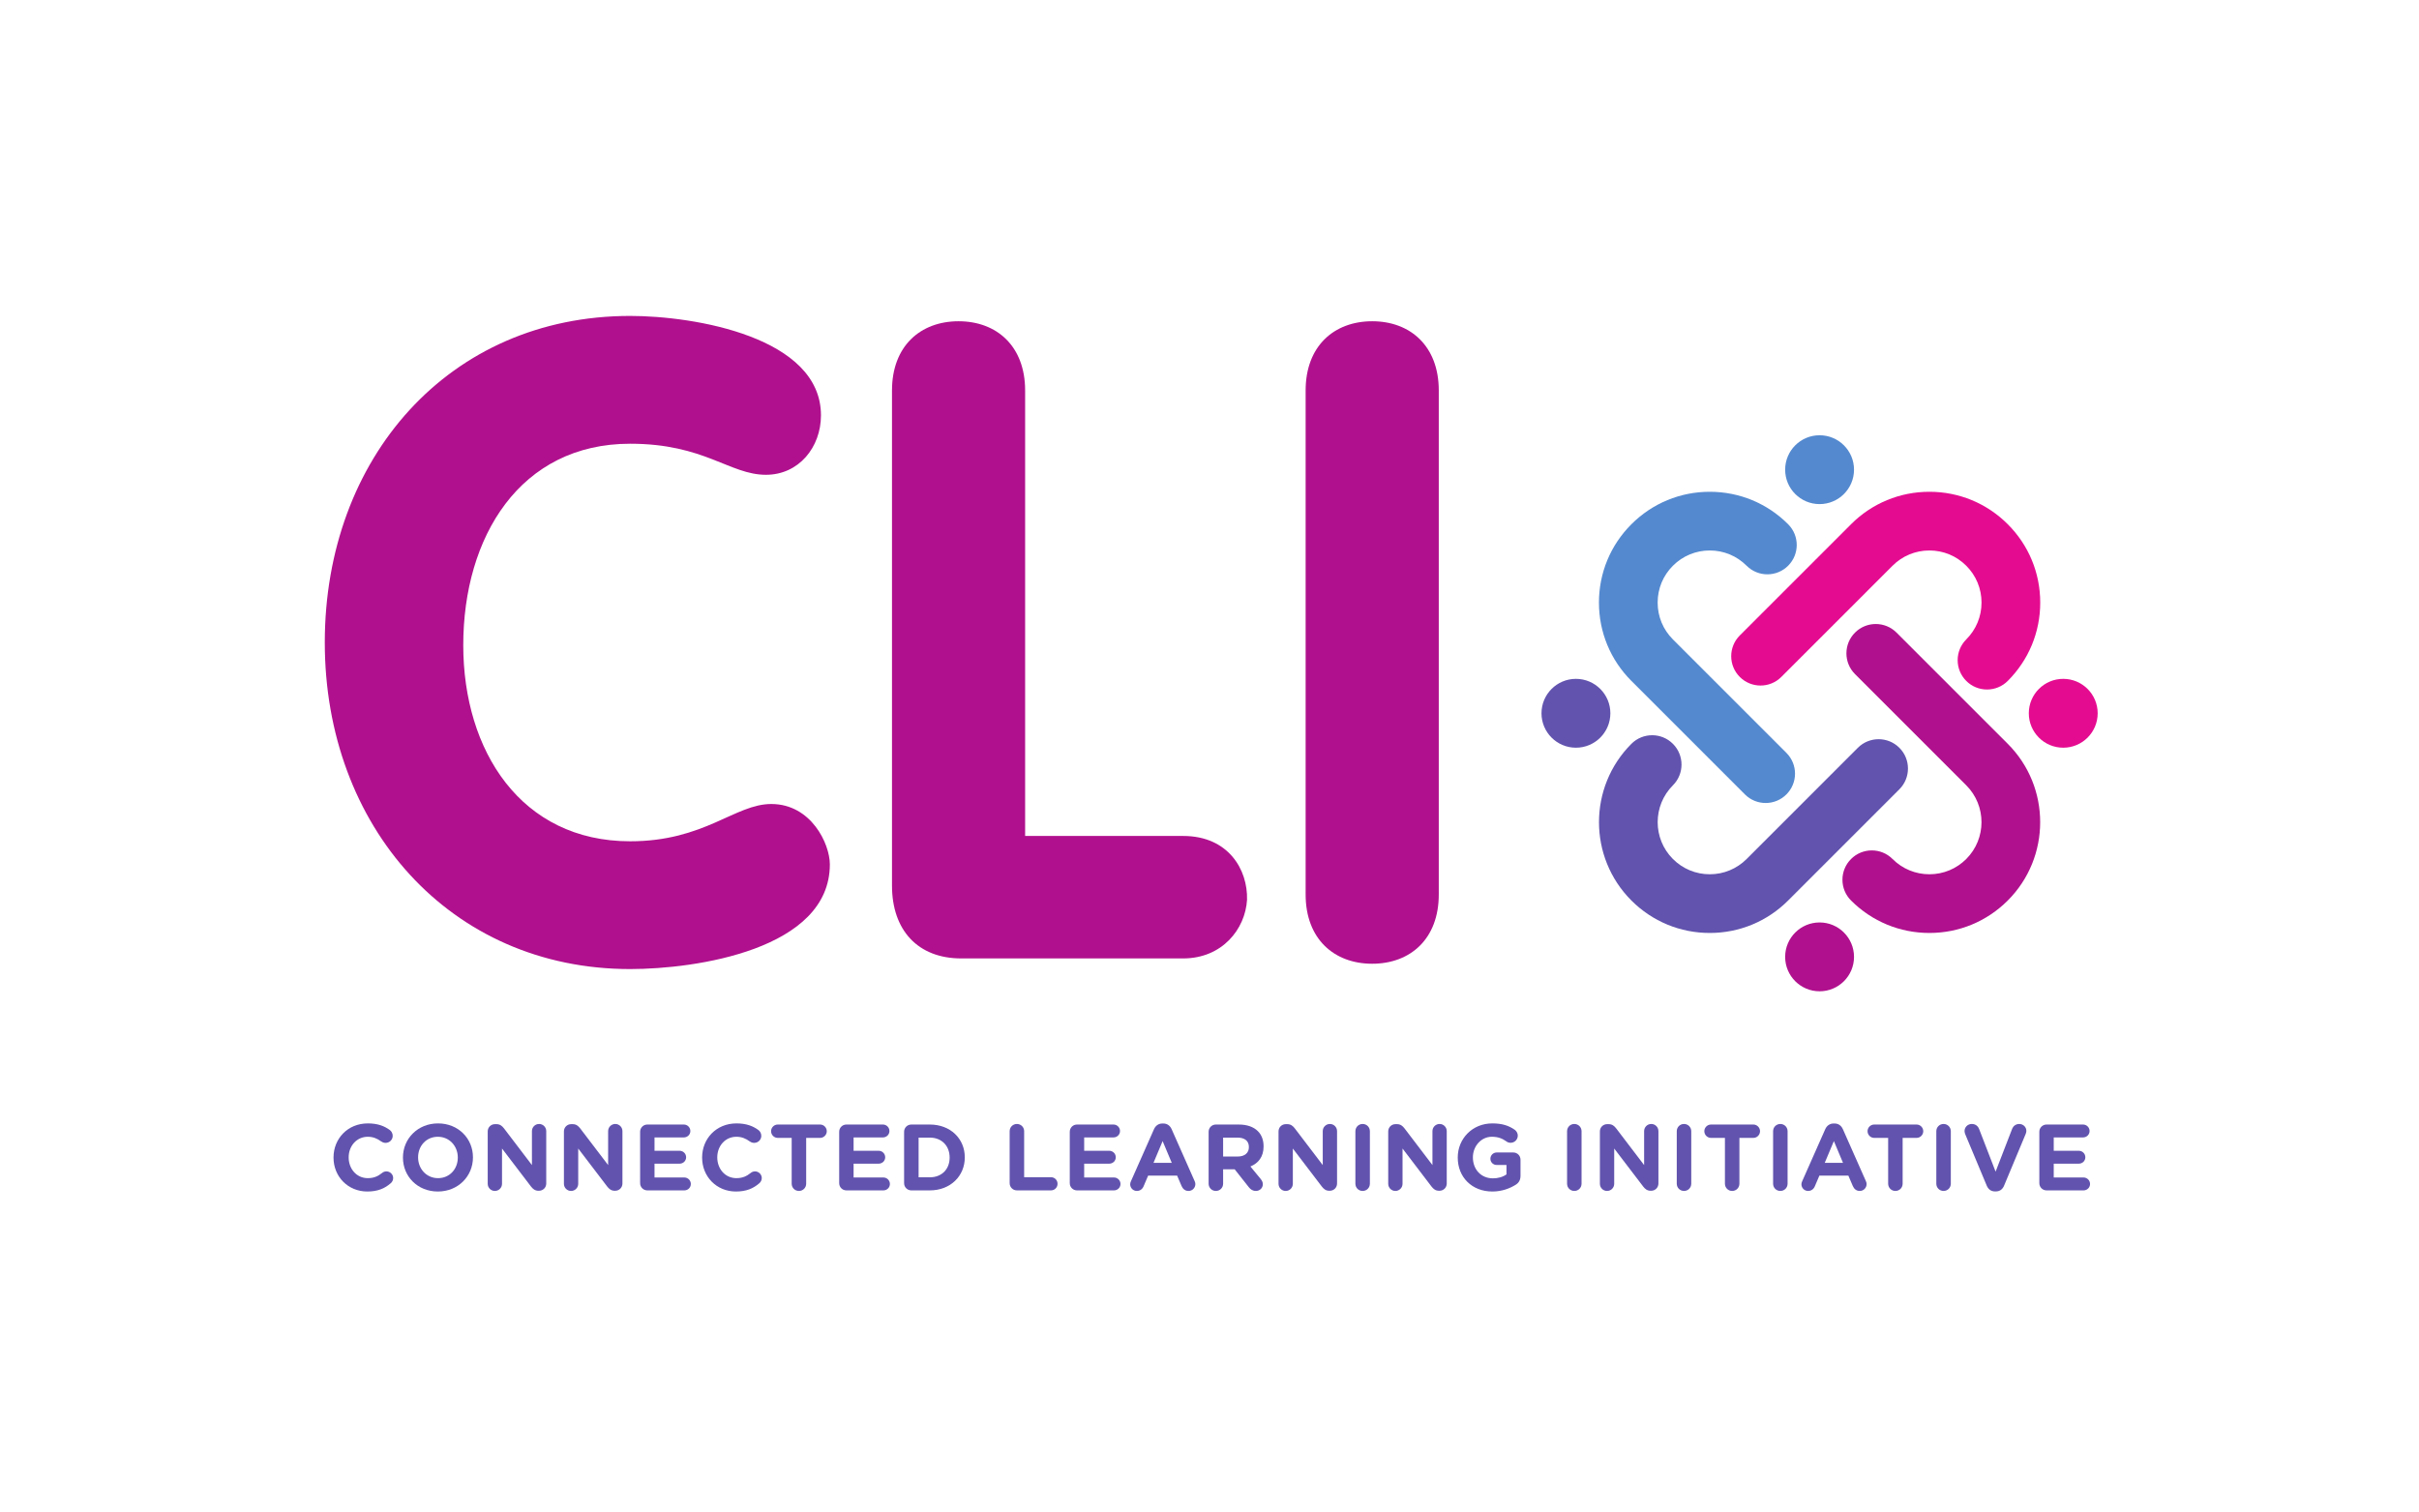
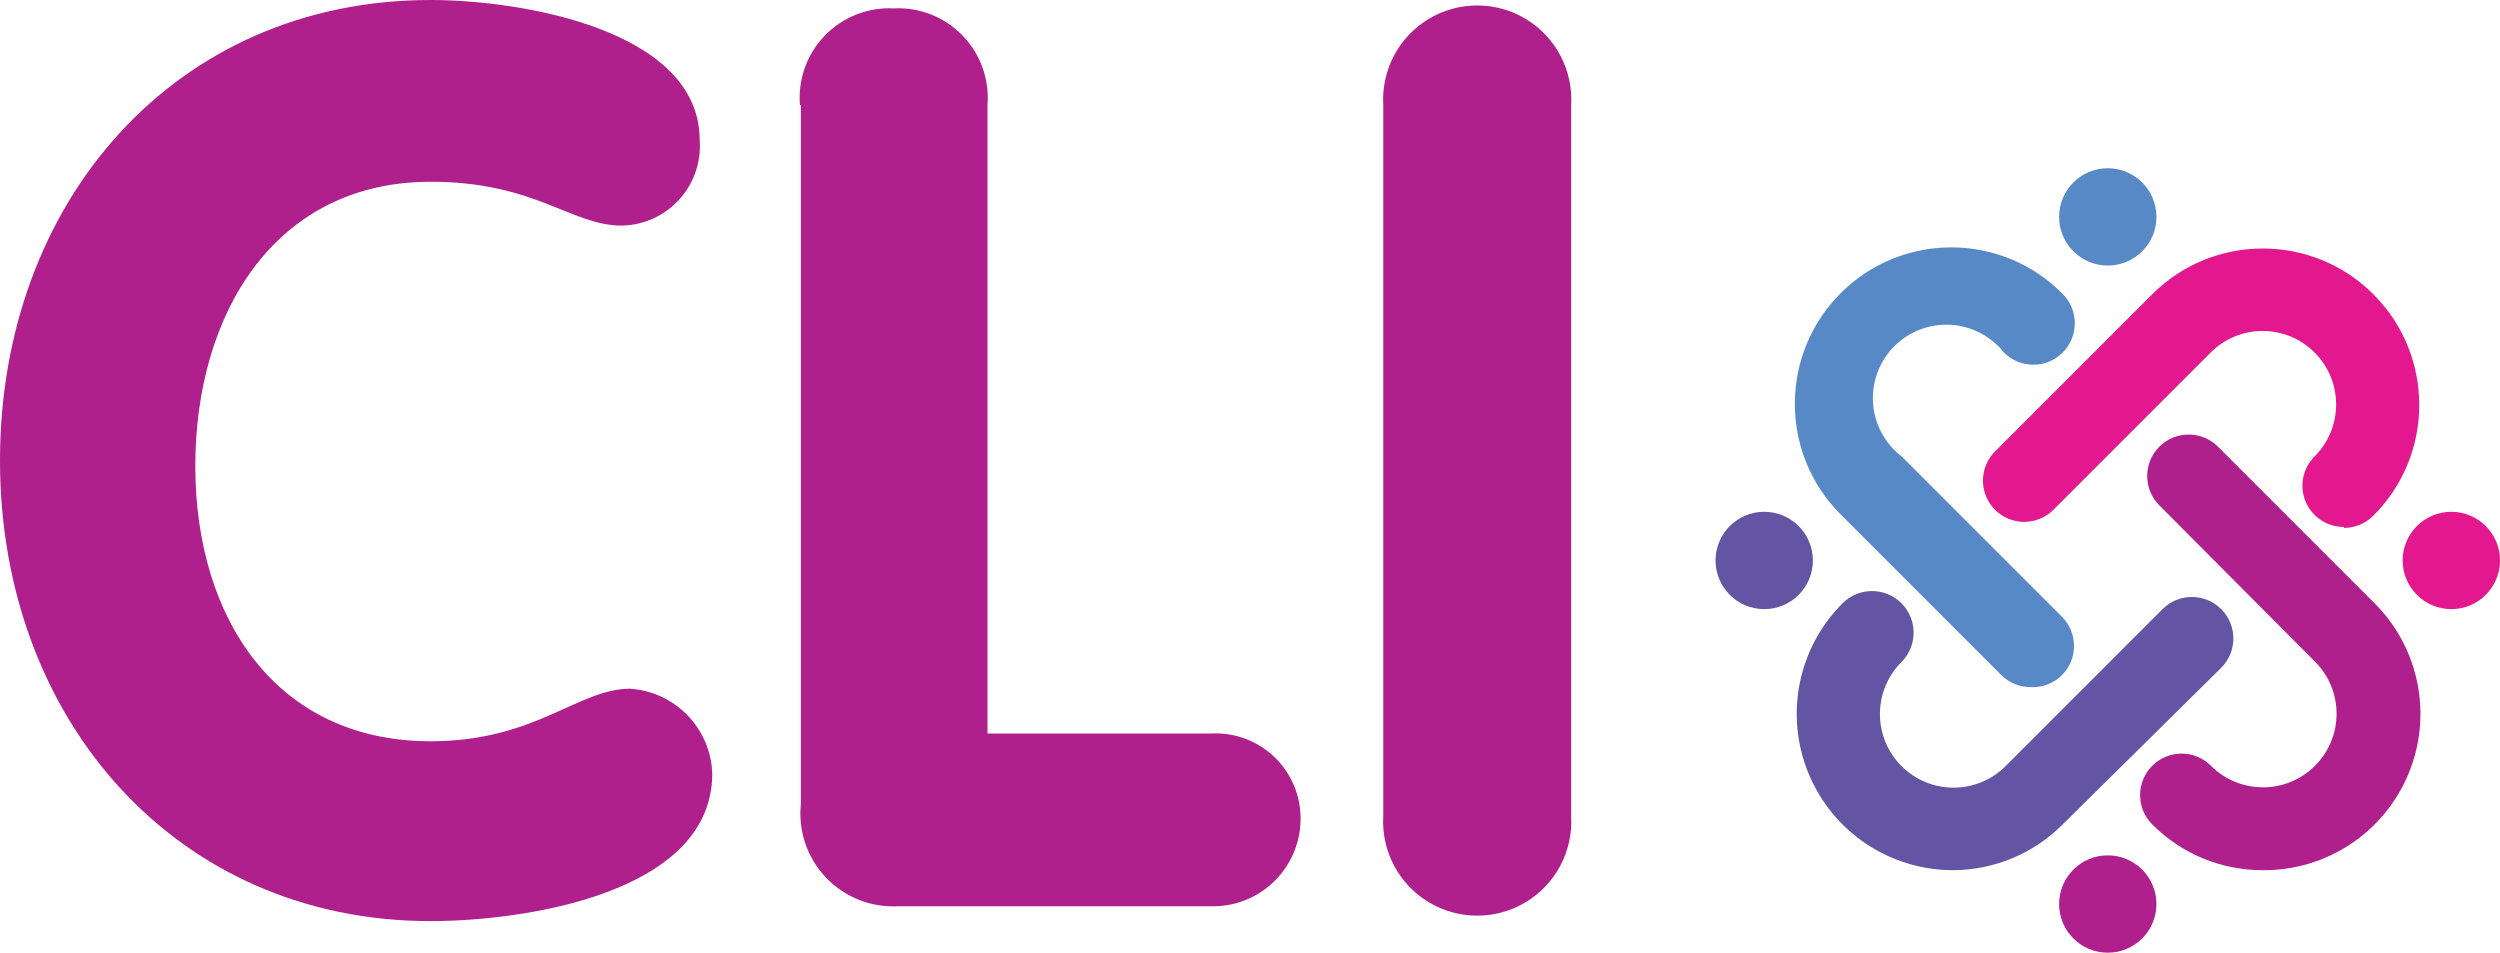
- <svg xmlns="http://www.w3.org/2000/svg" id="svg2" version="1.1" xml:space="preserve" width="725.312" height="453.35" viewBox="0 0 725.312 453.35">
-   <defs id="defs6" />
-   <g id="g10" transform="matrix(1.25,0,0,-1.25,0,453.35)">
-     <path id="path14" style="fill:#b0108d;fill-opacity:1;fill-rule:nonzero;stroke:none" d="m 151.151,286.88 c 15.541,0 45.776,-5.111 45.776,-23.848 0,-7.666 -5.323,-14.267 -13.201,-14.267 -8.729,0 -14.69,7.453 -32.575,7.453 -26.401,0 -40.028,-22.355 -40.028,-48.333 0,-25.335 13.838,-47.053 40.028,-47.053 17.885,0 25.124,8.944 33.853,8.944 9.582,0 14.052,-9.581 14.052,-14.479 0,-20.44 -32.15,-25.123 -47.905,-25.123 -43.223,0 -73.243,34.279 -73.243,78.351 0,44.288 29.809,78.355 73.243,78.355" />
-     <path id="path16" style="fill:#b0108d;fill-opacity:1;fill-rule:nonzero;stroke:none" d="m 213.964,268.993 c 0,10.646 6.813,16.609 15.968,16.609 9.154,0 15.967,-5.963 15.967,-16.609 l 0,-106.883 37.899,0 c 10.86,0 15.543,-8.091 15.331,-15.329 -0.426,-7.026 -5.961,-14.055 -15.331,-14.055 l -53.227,0 c -10.434,0 -16.607,6.814 -16.607,17.46 l 0,118.807" />
-     <path id="path18" style="fill:#b0108d;fill-opacity:1;fill-rule:nonzero;stroke:none" d="m 313.184,268.993 c 0,10.646 6.814,16.609 15.97,16.609 9.153,0 15.967,-5.963 15.967,-16.609 l 0,-120.935 c 0,-10.644 -6.814,-16.607 -15.967,-16.607 -9.156,0 -15.97,5.963 -15.97,16.607 l 0,120.935" />
-     <path id="path20" style="fill:#e50b90;fill-opacity:1;fill-rule:nonzero;stroke:none" d="m 476.628,197.246 c -1.801,0 -3.604,0.687 -4.978,2.062 -2.75,2.75 -2.75,7.208 0,9.957 2.36,2.362 3.662,5.501 3.662,8.84 0,3.339 -1.301,6.479 -3.662,8.84 -2.362,2.361 -5.501,3.662 -8.84,3.662 -3.339,0 -6.479,-1.301 -8.841,-3.662 l -26.683,-26.684 c -2.748,-2.749 -7.208,-2.749 -9.956,0 -2.75,2.75 -2.75,7.208 0,9.958 l 26.683,26.683 c 5.021,5.022 11.696,7.787 18.797,7.787 7.101,0 13.777,-2.766 18.797,-7.787 5.021,-5.02 7.786,-11.696 7.786,-18.797 0,-7.1 -2.765,-13.776 -7.787,-18.797 -1.374,-1.375 -3.176,-2.062 -4.978,-2.062" />
-     <path id="path22" style="fill:#6153ae;fill-opacity:1;fill-rule:nonzero;stroke:none" d="m 410.124,138.836 c -7.101,0 -13.777,2.765 -18.797,7.787 -10.364,10.364 -10.364,27.229 10e-4,37.594 2.748,2.749 7.208,2.749 9.956,0 2.751,-2.75 2.751,-7.208 0,-9.957 -4.874,-4.874 -4.874,-12.806 0,-17.681 2.362,-2.361 5.501,-3.661 8.84,-3.661 3.339,0 6.48,1.301 8.841,3.661 l 26.682,26.685 c 2.75,2.749 7.21,2.749 9.957,0 2.751,-2.749 2.751,-7.207 0.002,-9.957 l -26.684,-26.684 c -5.021,-5.022 -11.697,-7.787 -18.798,-7.787" />
-     <path id="path24" style="fill:#b0108d;fill-opacity:1;fill-rule:nonzero;stroke:none" d="m 462.81,138.836 c -7.101,0 -13.776,2.765 -18.797,7.787 -2.75,2.749 -2.75,7.207 0,9.956 2.748,2.751 7.208,2.751 9.956,0 2.362,-2.36 5.502,-3.661 8.841,-3.661 3.339,0 6.478,1.3 8.839,3.661 4.875,4.875 4.875,12.807 10e-4,17.681 l -26.683,26.683 c -2.751,2.75 -2.751,7.208 0,9.958 2.749,2.75 7.209,2.747 9.956,0 l 26.683,-26.684 c 10.365,-10.365 10.365,-27.23 0,-37.594 -5.019,-5.022 -11.695,-7.787 -18.796,-7.787" />
-     <path id="path26" style="fill:#5489cf;fill-opacity:1;fill-rule:nonzero;stroke:none" d="m 423.533,170.018 c -1.803,0 -3.604,0.688 -4.978,2.063 l -27.227,27.227 c -5.022,5.021 -7.787,11.697 -7.787,18.797 0,7.101 2.765,13.777 7.787,18.797 5.019,5.021 11.695,7.786 18.796,7.786 7.101,0 13.777,-2.764 18.797,-7.786 2.751,-2.749 2.751,-7.207 0,-9.957 -2.748,-2.749 -7.208,-2.749 -9.956,0 -2.361,2.361 -5.502,3.662 -8.841,3.662 -3.339,0 -6.478,-1.301 -8.839,-3.661 -2.362,-2.362 -3.663,-5.502 -3.663,-8.841 0,-3.339 1.302,-6.478 3.662,-8.84 l 27.227,-27.227 c 2.751,-2.75 2.751,-7.208 0,-9.957 -1.374,-1.375 -3.176,-2.063 -4.978,-2.063" />
-     <path id="path28" style="fill:#5489cf;fill-opacity:1;fill-rule:nonzero;stroke:none" d="m 444.726,249.991 c 0,-4.561 -3.697,-8.259 -8.259,-8.259 -4.562,0 -8.259,3.698 -8.259,8.259 0,4.562 3.697,8.259 8.259,8.259 4.562,0 8.259,-3.697 8.259,-8.259" />
-     <path id="path30" style="fill:#b0108d;fill-opacity:1;fill-rule:nonzero;stroke:none" d="m 444.726,133.098 c 0,-4.561 -3.697,-8.259 -8.259,-8.259 -4.562,0 -8.259,3.698 -8.259,8.259 0,4.562 3.697,8.26 8.259,8.26 4.562,0 8.259,-3.698 8.259,-8.26" />
-     <path id="path32" style="fill:#e50b90;fill-opacity:1;fill-rule:nonzero;stroke:none" d="m 494.913,183.285 c -4.561,0 -8.259,3.698 -8.259,8.26 0,4.561 3.698,8.259 8.259,8.259 4.562,0 8.26,-3.698 8.26,-8.259 0,-4.562 -3.698,-8.26 -8.26,-8.26" />
-     <path id="path34" style="fill:#6153ae;fill-opacity:1;fill-rule:nonzero;stroke:none" d="m 378.021,183.285 c -4.562,0 -8.26,3.698 -8.26,8.26 0,4.561 3.698,8.259 8.26,8.259 4.561,0 8.259,-3.698 8.259,-8.259 0,-4.562 -3.698,-8.26 -8.259,-8.26" />
-     <path id="path36" style="fill:#6153ae;fill-opacity:1;fill-rule:nonzero;stroke:none" d="m 80.003,84.928 0,0.045 c 0,4.491 3.385,8.17 8.236,8.17 2.37,0 3.973,-0.632 5.281,-1.603 0.361,-0.27 0.677,-0.767 0.677,-1.377 0,-0.947 -0.766,-1.692 -1.715,-1.692 -0.473,0 -0.79,0.181 -1.038,0.339 -0.971,0.721 -1.986,1.128 -3.227,1.128 -2.663,0 -4.581,-2.211 -4.581,-4.92 l 0,-0.045 c 0,-2.708 1.873,-4.965 4.581,-4.965 1.467,0 2.438,0.451 3.43,1.241 0.271,0.226 0.632,0.384 1.038,0.384 0.88,0 1.625,-0.722 1.625,-1.602 0,-0.542 -0.27,-0.97 -0.587,-1.242 -1.422,-1.241 -3.092,-1.985 -5.619,-1.985 -4.649,0 -8.102,3.588 -8.102,8.124" />
-     <path id="path38" style="fill:#6153ae;fill-opacity:1;fill-rule:nonzero;stroke:none" d="m 109.814,84.928 0,0.045 c 0,2.708 -1.986,4.965 -4.785,4.965 -2.797,0 -4.739,-2.211 -4.739,-4.92 l 0,-0.045 c 0,-2.708 1.987,-4.965 4.784,-4.965 2.799,0 4.74,2.212 4.74,4.92 z m -13.157,0 0,0.045 c 0,4.491 3.543,8.17 8.417,8.17 4.875,0 8.373,-3.634 8.373,-8.125 l 0,-0.045 c 0,-4.49 -3.543,-8.169 -8.418,-8.169 -4.874,0 -8.372,3.633 -8.372,8.124" />
-     <path id="path40" style="fill:#6153ae;fill-opacity:1;fill-rule:nonzero;stroke:none" d="m 116.989,91.225 c 0,0.97 0.768,1.737 1.738,1.737 l 0.361,0 c 0.835,0 1.332,-0.406 1.806,-1.015 l 6.702,-8.802 0,8.147 c 0,0.948 0.767,1.715 1.716,1.715 0.947,0 1.715,-0.767 1.715,-1.715 l 0,-12.57 c 0,-0.971 -0.768,-1.737 -1.738,-1.737 l -0.113,0 c -0.835,0 -1.331,0.406 -1.806,1.014 l -6.95,9.118 0,-8.462 c 0,-0.949 -0.767,-1.716 -1.716,-1.716 -0.947,0 -1.715,0.767 -1.715,1.716 l 0,12.57" />
-     <path id="path42" style="fill:#6153ae;fill-opacity:1;fill-rule:nonzero;stroke:none" d="m 135.268,91.225 c 0,0.97 0.767,1.737 1.738,1.737 l 0.361,0 c 0.835,0 1.331,-0.406 1.805,-1.015 l 6.703,-8.802 0,8.147 c 0,0.948 0.768,1.715 1.715,1.715 0.948,0 1.715,-0.767 1.715,-1.715 l 0,-12.57 c 0,-0.971 -0.767,-1.737 -1.737,-1.737 l -0.113,0 c -0.836,0 -1.332,0.406 -1.805,1.014 l -6.952,9.118 0,-8.462 c 0,-0.949 -0.767,-1.716 -1.714,-1.716 -0.949,0 -1.716,0.767 -1.716,1.716 l 0,12.57" />
-     <path id="path44" style="fill:#6153ae;fill-opacity:1;fill-rule:nonzero;stroke:none" d="m 153.547,78.812 0,12.322 c 0,0.971 0.768,1.738 1.737,1.738 l 8.757,0 c 0.858,0 1.557,-0.7 1.557,-1.557 0,-0.858 -0.699,-1.534 -1.557,-1.534 l -7.041,0 0,-3.206 6.026,0 c 0.857,0 1.556,-0.699 1.556,-1.557 0,-0.858 -0.699,-1.534 -1.556,-1.534 l -6.026,0 0,-3.318 7.154,0 c 0.858,0 1.557,-0.699 1.557,-1.557 0,-0.858 -0.699,-1.535 -1.557,-1.535 l -8.87,0 c -0.969,0 -1.737,0.768 -1.737,1.738" />
-     <path id="path46" style="fill:#6153ae;fill-opacity:1;fill-rule:nonzero;stroke:none" d="m 168.419,84.928 0,0.045 c 0,4.491 3.385,8.17 8.236,8.17 2.371,0 3.973,-0.632 5.282,-1.603 0.361,-0.27 0.676,-0.767 0.676,-1.377 0,-0.947 -0.766,-1.692 -1.714,-1.692 -0.474,0 -0.79,0.181 -1.038,0.339 -0.971,0.721 -1.987,1.128 -3.228,1.128 -2.663,0 -4.581,-2.211 -4.581,-4.92 l 0,-0.045 c 0,-2.708 1.873,-4.965 4.581,-4.965 1.467,0 2.437,0.451 3.431,1.241 0.27,0.226 0.631,0.384 1.038,0.384 0.88,0 1.625,-0.722 1.625,-1.602 0,-0.542 -0.271,-0.97 -0.587,-1.242 -1.422,-1.241 -3.092,-1.985 -5.619,-1.985 -4.65,0 -8.102,3.588 -8.102,8.124" />
-     <path id="path48" style="fill:#6153ae;fill-opacity:1;fill-rule:nonzero;stroke:none" d="m 189.903,89.667 -3.34,0 c -0.881,0 -1.603,0.723 -1.603,1.603 0,0.88 0.722,1.602 1.603,1.602 l 10.155,0 c 0.88,0 1.602,-0.722 1.602,-1.602 0,-0.88 -0.722,-1.603 -1.602,-1.603 l -3.34,0 0,-10.99 c 0,-0.971 -0.767,-1.738 -1.738,-1.738 -0.971,0 -1.737,0.767 -1.737,1.738 l 0,10.99" />
-     <path id="path50" style="fill:#6153ae;fill-opacity:1;fill-rule:nonzero;stroke:none" d="m 201.298,78.812 0,12.322 c 0,0.971 0.768,1.738 1.737,1.738 l 8.757,0 c 0.858,0 1.557,-0.7 1.557,-1.557 0,-0.858 -0.699,-1.534 -1.557,-1.534 l -7.041,0 0,-3.206 6.026,0 c 0.857,0 1.556,-0.699 1.556,-1.557 0,-0.858 -0.699,-1.534 -1.556,-1.534 l -6.026,0 0,-3.318 7.153,0 c 0.859,0 1.558,-0.699 1.558,-1.557 0,-0.858 -0.699,-1.535 -1.558,-1.535 l -8.869,0 c -0.969,0 -1.737,0.768 -1.737,1.738" />
-     <path id="path52" style="fill:#6153ae;fill-opacity:1;fill-rule:nonzero;stroke:none" d="m 223.029,80.211 c 2.844,0 4.762,1.918 4.762,4.717 l 0,0.045 c 0,2.799 -1.918,4.762 -4.762,4.762 l -2.685,0 0,-9.524 2.685,0 z m -6.161,10.923 c 0,0.971 0.768,1.738 1.739,1.738 l 4.422,0 c 4.965,0 8.396,-3.408 8.396,-7.854 l 0,-0.045 c 0,-4.445 -3.431,-7.899 -8.396,-7.899 l -4.422,0 c -0.971,0 -1.739,0.768 -1.739,1.738 l 0,12.322" />
-     <path id="path54" style="fill:#6153ae;fill-opacity:1;fill-rule:nonzero;stroke:none" d="m 242.189,91.27 c 0,0.97 0.767,1.737 1.737,1.737 0.971,0 1.738,-0.767 1.738,-1.737 l 0,-11.036 6.432,0 c 0.88,0 1.58,-0.7 1.58,-1.579 0,-0.881 -0.7,-1.581 -1.58,-1.581 l -8.17,0 c -0.97,0 -1.737,0.768 -1.737,1.738 l 0,12.458" />
-     <path id="path56" style="fill:#6153ae;fill-opacity:1;fill-rule:nonzero;stroke:none" d="m 256.609,78.812 0,12.322 c 0,0.971 0.767,1.738 1.737,1.738 l 8.757,0 c 0.857,0 1.556,-0.7 1.556,-1.557 0,-0.858 -0.699,-1.534 -1.556,-1.534 l -7.041,0 0,-3.206 6.025,0 c 0.858,0 1.557,-0.699 1.557,-1.557 0,-0.858 -0.699,-1.534 -1.557,-1.534 l -6.025,0 0,-3.318 7.153,0 c 0.858,0 1.558,-0.699 1.558,-1.557 0,-0.858 -0.7,-1.535 -1.558,-1.535 l -8.869,0 c -0.97,0 -1.737,0.768 -1.737,1.738" />
-     <path id="path58" style="fill:#6153ae;fill-opacity:1;fill-rule:nonzero;stroke:none" d="m 281.071,83.687 -2.189,5.213 -2.189,-5.213 4.378,0 z m -9.772,-4.378 5.507,12.434 c 0.384,0.858 1.083,1.377 2.031,1.377 l 0.203,0 c 0.947,0 1.625,-0.519 2.008,-1.377 l 5.507,-12.434 c 0.113,-0.248 0.181,-0.474 0.181,-0.7 0,-0.925 -0.723,-1.67 -1.648,-1.67 -0.812,0 -1.354,0.474 -1.67,1.196 l -1.06,2.482 -6.952,0 -1.105,-2.594 c -0.294,-0.678 -0.881,-1.084 -1.603,-1.084 -0.902,0 -1.602,0.722 -1.602,1.625 0,0.248 0.091,0.497 0.203,0.745" />
-     <path id="path60" style="fill:#6153ae;fill-opacity:1;fill-rule:nonzero;stroke:none" d="m 296.912,85.198 c 1.693,0 2.663,0.904 2.663,2.235 l 0,0.045 c 0,1.49 -1.038,2.257 -2.73,2.257 l -3.453,0 0,-4.537 3.52,0 z m -6.996,5.936 c 0,0.971 0.768,1.738 1.738,1.738 l 5.484,0 c 2.009,0 3.565,-0.564 4.604,-1.602 0.88,-0.88 1.354,-2.121 1.354,-3.612 l 0,-0.044 c 0,-2.483 -1.241,-4.017 -3.159,-4.807 l 2.414,-2.934 c 0.339,-0.429 0.564,-0.79 0.564,-1.332 0,-0.97 -0.812,-1.602 -1.647,-1.602 -0.79,0 -1.309,0.384 -1.715,0.903 l -3.386,4.287 -2.775,0 0,-3.452 c 0,-0.971 -0.768,-1.738 -1.738,-1.738 -0.97,0 -1.738,0.767 -1.738,1.738 l 0,12.457" />
-     <path id="path62" style="fill:#6153ae;fill-opacity:1;fill-rule:nonzero;stroke:none" d="m 306.684,91.225 c 0,0.97 0.767,1.737 1.738,1.737 l 0.36,0 c 0.835,0 1.332,-0.406 1.806,-1.015 l 6.703,-8.802 0,8.147 c 0,0.948 0.767,1.715 1.715,1.715 0.947,0 1.715,-0.767 1.715,-1.715 l 0,-12.57 c 0,-0.971 -0.768,-1.737 -1.737,-1.737 l -0.114,0 c -0.835,0 -1.331,0.406 -1.805,1.014 l -6.951,9.118 0,-8.462 c 0,-0.949 -0.767,-1.716 -1.715,-1.716 -0.948,0 -1.715,0.767 -1.715,1.716 l 0,12.57" />
-     <path id="path64" style="fill:#6153ae;fill-opacity:1;fill-rule:nonzero;stroke:none" d="m 325.12,91.27 c 0,0.97 0.768,1.737 1.738,1.737 0.97,0 1.738,-0.767 1.738,-1.737 l 0,-12.593 c 0,-0.971 -0.768,-1.738 -1.738,-1.738 -0.97,0 -1.738,0.767 -1.738,1.738 l 0,12.593" />
-     <path id="path66" style="fill:#6153ae;fill-opacity:1;fill-rule:nonzero;stroke:none" d="m 332.996,91.225 c 0,0.97 0.768,1.737 1.739,1.737 l 0.36,0 c 0.835,0 1.332,-0.406 1.806,-1.015 l 6.703,-8.802 0,8.147 c 0,0.948 0.766,1.715 1.715,1.715 0.947,0 1.714,-0.767 1.714,-1.715 l 0,-12.57 c 0,-0.971 -0.767,-1.737 -1.737,-1.737 l -0.113,0 c -0.835,0 -1.331,0.406 -1.806,1.014 l -6.95,9.118 0,-8.462 c 0,-0.949 -0.768,-1.716 -1.716,-1.716 -0.947,0 -1.715,0.767 -1.715,1.716 l 0,12.57" />
-     <path id="path68" style="fill:#6153ae;fill-opacity:1;fill-rule:nonzero;stroke:none" d="m 349.673,84.928 0,0.045 c 0,4.491 3.498,8.17 8.282,8.17 2.393,0 3.972,-0.542 5.394,-1.535 0.339,-0.248 0.722,-0.722 0.722,-1.399 0,-0.948 -0.767,-1.716 -1.715,-1.716 -0.496,0 -0.813,0.181 -1.061,0.362 -0.947,0.676 -1.963,1.083 -3.453,1.083 -2.527,0 -4.536,-2.234 -4.536,-4.92 l 0,-0.045 c 0,-2.889 1.986,-5.01 4.785,-5.01 1.264,0 2.392,0.317 3.271,0.948 l 0,2.257 -2.346,0 c -0.835,0 -1.512,0.655 -1.512,1.489 0,0.835 0.677,1.512 1.512,1.512 l 3.971,0 c 0.971,0 1.739,-0.767 1.739,-1.737 l 0,-3.837 c 0,-1.016 -0.384,-1.715 -1.219,-2.212 -1.286,-0.789 -3.159,-1.579 -5.529,-1.579 -4.92,0 -8.305,3.452 -8.305,8.124" />
-     <path id="path70" style="fill:#6153ae;fill-opacity:1;fill-rule:nonzero;stroke:none" d="m 375.896,91.27 c 0,0.97 0.767,1.737 1.737,1.737 0.971,0 1.738,-0.767 1.738,-1.737 l 0,-12.593 c 0,-0.971 -0.767,-1.738 -1.738,-1.738 -0.97,0 -1.737,0.767 -1.737,1.738 l 0,12.593" />
-     <path id="path72" style="fill:#6153ae;fill-opacity:1;fill-rule:nonzero;stroke:none" d="m 383.771,91.225 c 0,0.97 0.767,1.737 1.738,1.737 l 0.36,0 c 0.835,0 1.332,-0.406 1.806,-1.015 l 6.703,-8.802 0,8.147 c 0,0.948 0.767,1.715 1.715,1.715 0.948,0 1.715,-0.767 1.715,-1.715 l 0,-12.57 c 0,-0.971 -0.767,-1.737 -1.738,-1.737 l -0.113,0 c -0.835,0 -1.331,0.406 -1.804,1.014 l -6.952,9.118 0,-8.462 c 0,-0.949 -0.767,-1.716 -1.714,-1.716 -0.949,0 -1.716,0.767 -1.716,1.716 l 0,12.57" />
-     <path id="path74" style="fill:#6153ae;fill-opacity:1;fill-rule:nonzero;stroke:none" d="m 402.208,91.27 c 0,0.97 0.768,1.737 1.737,1.737 0.971,0 1.739,-0.767 1.739,-1.737 l 0,-12.593 c 0,-0.971 -0.768,-1.738 -1.739,-1.738 -0.969,0 -1.737,0.767 -1.737,1.738 l 0,12.593" />
-     <path id="path76" style="fill:#6153ae;fill-opacity:1;fill-rule:nonzero;stroke:none" d="m 413.762,89.667 -3.34,0 c -0.88,0 -1.602,0.723 -1.602,1.603 0,0.88 0.722,1.602 1.602,1.602 l 10.155,0 c 0.88,0 1.603,-0.722 1.603,-1.602 0,-0.88 -0.723,-1.603 -1.603,-1.603 l -3.34,0 0,-10.99 c 0,-0.971 -0.767,-1.738 -1.738,-1.738 -0.97,0 -1.737,0.767 -1.737,1.738 l 0,10.99" />
-     <path id="path78" style="fill:#6153ae;fill-opacity:1;fill-rule:nonzero;stroke:none" d="m 425.316,91.27 c 0,0.97 0.767,1.737 1.737,1.737 0.971,0 1.738,-0.767 1.738,-1.737 l 0,-12.593 c 0,-0.971 -0.767,-1.738 -1.738,-1.738 -0.97,0 -1.737,0.767 -1.737,1.738 l 0,12.593" />
-     <path id="path80" style="fill:#6153ae;fill-opacity:1;fill-rule:nonzero;stroke:none" d="m 442.083,83.687 -2.188,5.213 -2.19,-5.213 4.378,0 z m -9.771,-4.378 5.507,12.434 c 0.382,0.858 1.083,1.377 2.03,1.377 l 0.203,0 c 0.948,0 1.625,-0.519 2.009,-1.377 l 5.507,-12.434 c 0.112,-0.248 0.18,-0.474 0.18,-0.7 0,-0.925 -0.722,-1.67 -1.647,-1.67 -0.813,0 -1.355,0.474 -1.67,1.196 l -1.061,2.482 -6.951,0 -1.106,-2.594 c -0.293,-0.678 -0.88,-1.084 -1.602,-1.084 -0.903,0 -1.602,0.722 -1.602,1.625 0,0.248 0.089,0.497 0.203,0.745" />
-     <path id="path82" style="fill:#6153ae;fill-opacity:1;fill-rule:nonzero;stroke:none" d="m 452.915,89.667 -3.34,0 c -0.88,0 -1.602,0.723 -1.602,1.603 0,0.88 0.722,1.602 1.602,1.602 l 10.156,0 c 0.88,0 1.602,-0.722 1.602,-1.602 0,-0.88 -0.722,-1.603 -1.602,-1.603 l -3.34,0 0,-10.99 c 0,-0.971 -0.768,-1.738 -1.738,-1.738 -0.97,0 -1.738,0.767 -1.738,1.738 l 0,10.99" />
-     <path id="path84" style="fill:#6153ae;fill-opacity:1;fill-rule:nonzero;stroke:none" d="m 464.469,91.27 c 0,0.97 0.768,1.737 1.737,1.737 0.971,0 1.739,-0.767 1.739,-1.737 l 0,-12.593 c 0,-0.971 -0.768,-1.738 -1.739,-1.738 -0.969,0 -1.737,0.767 -1.737,1.738 l 0,12.593" />
-     <path id="path86" style="fill:#6153ae;fill-opacity:1;fill-rule:nonzero;stroke:none" d="m 476.566,78.202 -5.123,12.255 c -0.114,0.271 -0.204,0.541 -0.204,0.835 0,0.971 0.768,1.715 1.738,1.715 0.903,0 1.489,-0.518 1.76,-1.219 l 3.95,-10.222 3.994,10.336 c 0.225,0.564 0.835,1.105 1.67,1.105 0.948,0 1.716,-0.722 1.716,-1.67 0,-0.27 -0.091,-0.564 -0.181,-0.767 L 480.718,78.202 c -0.361,-0.857 -1.016,-1.376 -1.964,-1.376 l -0.225,0 c -0.948,0 -1.603,0.519 -1.963,1.376" />
-     <path id="path88" style="fill:#6153ae;fill-opacity:1;fill-rule:nonzero;stroke:none" d="m 489.179,78.812 0,12.322 c 0,0.971 0.767,1.738 1.738,1.738 l 8.756,0 c 0.857,0 1.558,-0.7 1.558,-1.557 0,-0.858 -0.701,-1.534 -1.558,-1.534 l -7.041,0 0,-3.206 6.025,0 c 0.858,0 1.558,-0.699 1.558,-1.557 0,-0.858 -0.7,-1.534 -1.558,-1.534 l -6.025,0 0,-3.318 7.154,0 c 0.858,0 1.557,-0.699 1.557,-1.557 0,-0.858 -0.699,-1.535 -1.557,-1.535 l -8.869,0 c -0.971,0 -1.738,0.768 -1.738,1.738" />
-   </g>
+ <svg xmlns="http://www.w3.org/2000/svg" id="Layer_1" data-name="Layer 1" viewBox="0 0 77.57 29.56">
+   <defs>
+     <style>.cls-1{fill:#af208c;}.cls-2{fill:#e3178e;}.cls-3{fill:#6355a4;}.cls-4{fill:#5789c7;}</style>
+   </defs>
+   <path id="path14" class="cls-1" d="M13.36,0c2.83,0,8.35.93,8.35,4.35A2.47,2.47,0,0,1,19.3,7c-1.59,0-2.68-1.36-5.94-1.36-4.82,0-7.3,4.08-7.3,8.82S8.58,23,13.36,23c3.26,0,4.58-1.63,6.18-1.63A2.73,2.73,0,0,1,22.1,24c0,3.73-5.86,4.58-8.74,4.58C5.48,28.58,0,22.33,0,14.29S5.44,0,13.36,0" />
+   <path id="path16" class="cls-1" d="M24.82,3.26a2.78,2.78,0,0,1,2.91-3,2.78,2.78,0,0,1,2.91,3v19.5h6.91a2.64,2.64,0,0,1,2.8,2.8,2.72,2.72,0,0,1-2.8,2.56H27.85a2.88,2.88,0,0,1-3-3.18V3.26" />
+   <path id="path18" class="cls-1" d="M42.92,3.26a2.92,2.92,0,1,1,5.83,0V25.32a2.92,2.92,0,1,1-5.83,0V3.26" />
+   <path id="path20" class="cls-2" d="M72.73,16.35a1.28,1.28,0,0,1-.91-2.19,2.28,2.28,0,1,0-3.23-3.22L63.73,15.8A1.28,1.28,0,1,1,61.91,14l4.87-4.87A4.85,4.85,0,1,1,73.64,16a1.28,1.28,0,0,1-.91.38" />
+   <path id="path22" class="cls-3" d="M60.6,27a4.85,4.85,0,0,1-3.43-8.28A1.28,1.28,0,0,1,59,20.54a2.28,2.28,0,0,0,3.23,3.23l4.87-4.87a1.28,1.28,0,0,1,1.82,1.82L64,25.58A4.82,4.82,0,0,1,60.6,27" />
+   <path id="path24" class="cls-1" d="M70.21,27a4.82,4.82,0,0,1-3.43-1.42,1.28,1.28,0,0,1,1.82-1.82,2.28,2.28,0,0,0,3.23-3.23L67,15.68a1.28,1.28,0,0,1,1.82-1.82l4.87,4.87A4.85,4.85,0,0,1,70.21,27" />
+   <path id="path26" class="cls-4" d="M63,21.32a1.28,1.28,0,0,1-.91-0.38l-5-5A4.85,4.85,0,1,1,64,9.12a1.28,1.28,0,0,1-1.82,1.82A2.28,2.28,0,1,0,59,14.16l5,5A1.28,1.28,0,0,1,63,21.32" />
+   <path id="path28" class="cls-4" d="M66.91,6.73A1.51,1.51,0,1,1,65.4,5.22a1.51,1.51,0,0,1,1.51,1.51" />
+   <path id="path30" class="cls-1" d="M66.91,28.05a1.51,1.51,0,1,1-1.51-1.51,1.51,1.51,0,0,1,1.51,1.51" />
+   <path id="path32" class="cls-2" d="M76.06,18.9a1.51,1.51,0,1,1,1.51-1.51,1.51,1.51,0,0,1-1.51,1.51" />
+   <path id="path34" class="cls-3" d="M54.74,18.9a1.51,1.51,0,1,1,1.51-1.51,1.51,1.51,0,0,1-1.51,1.51" />
</svg>
